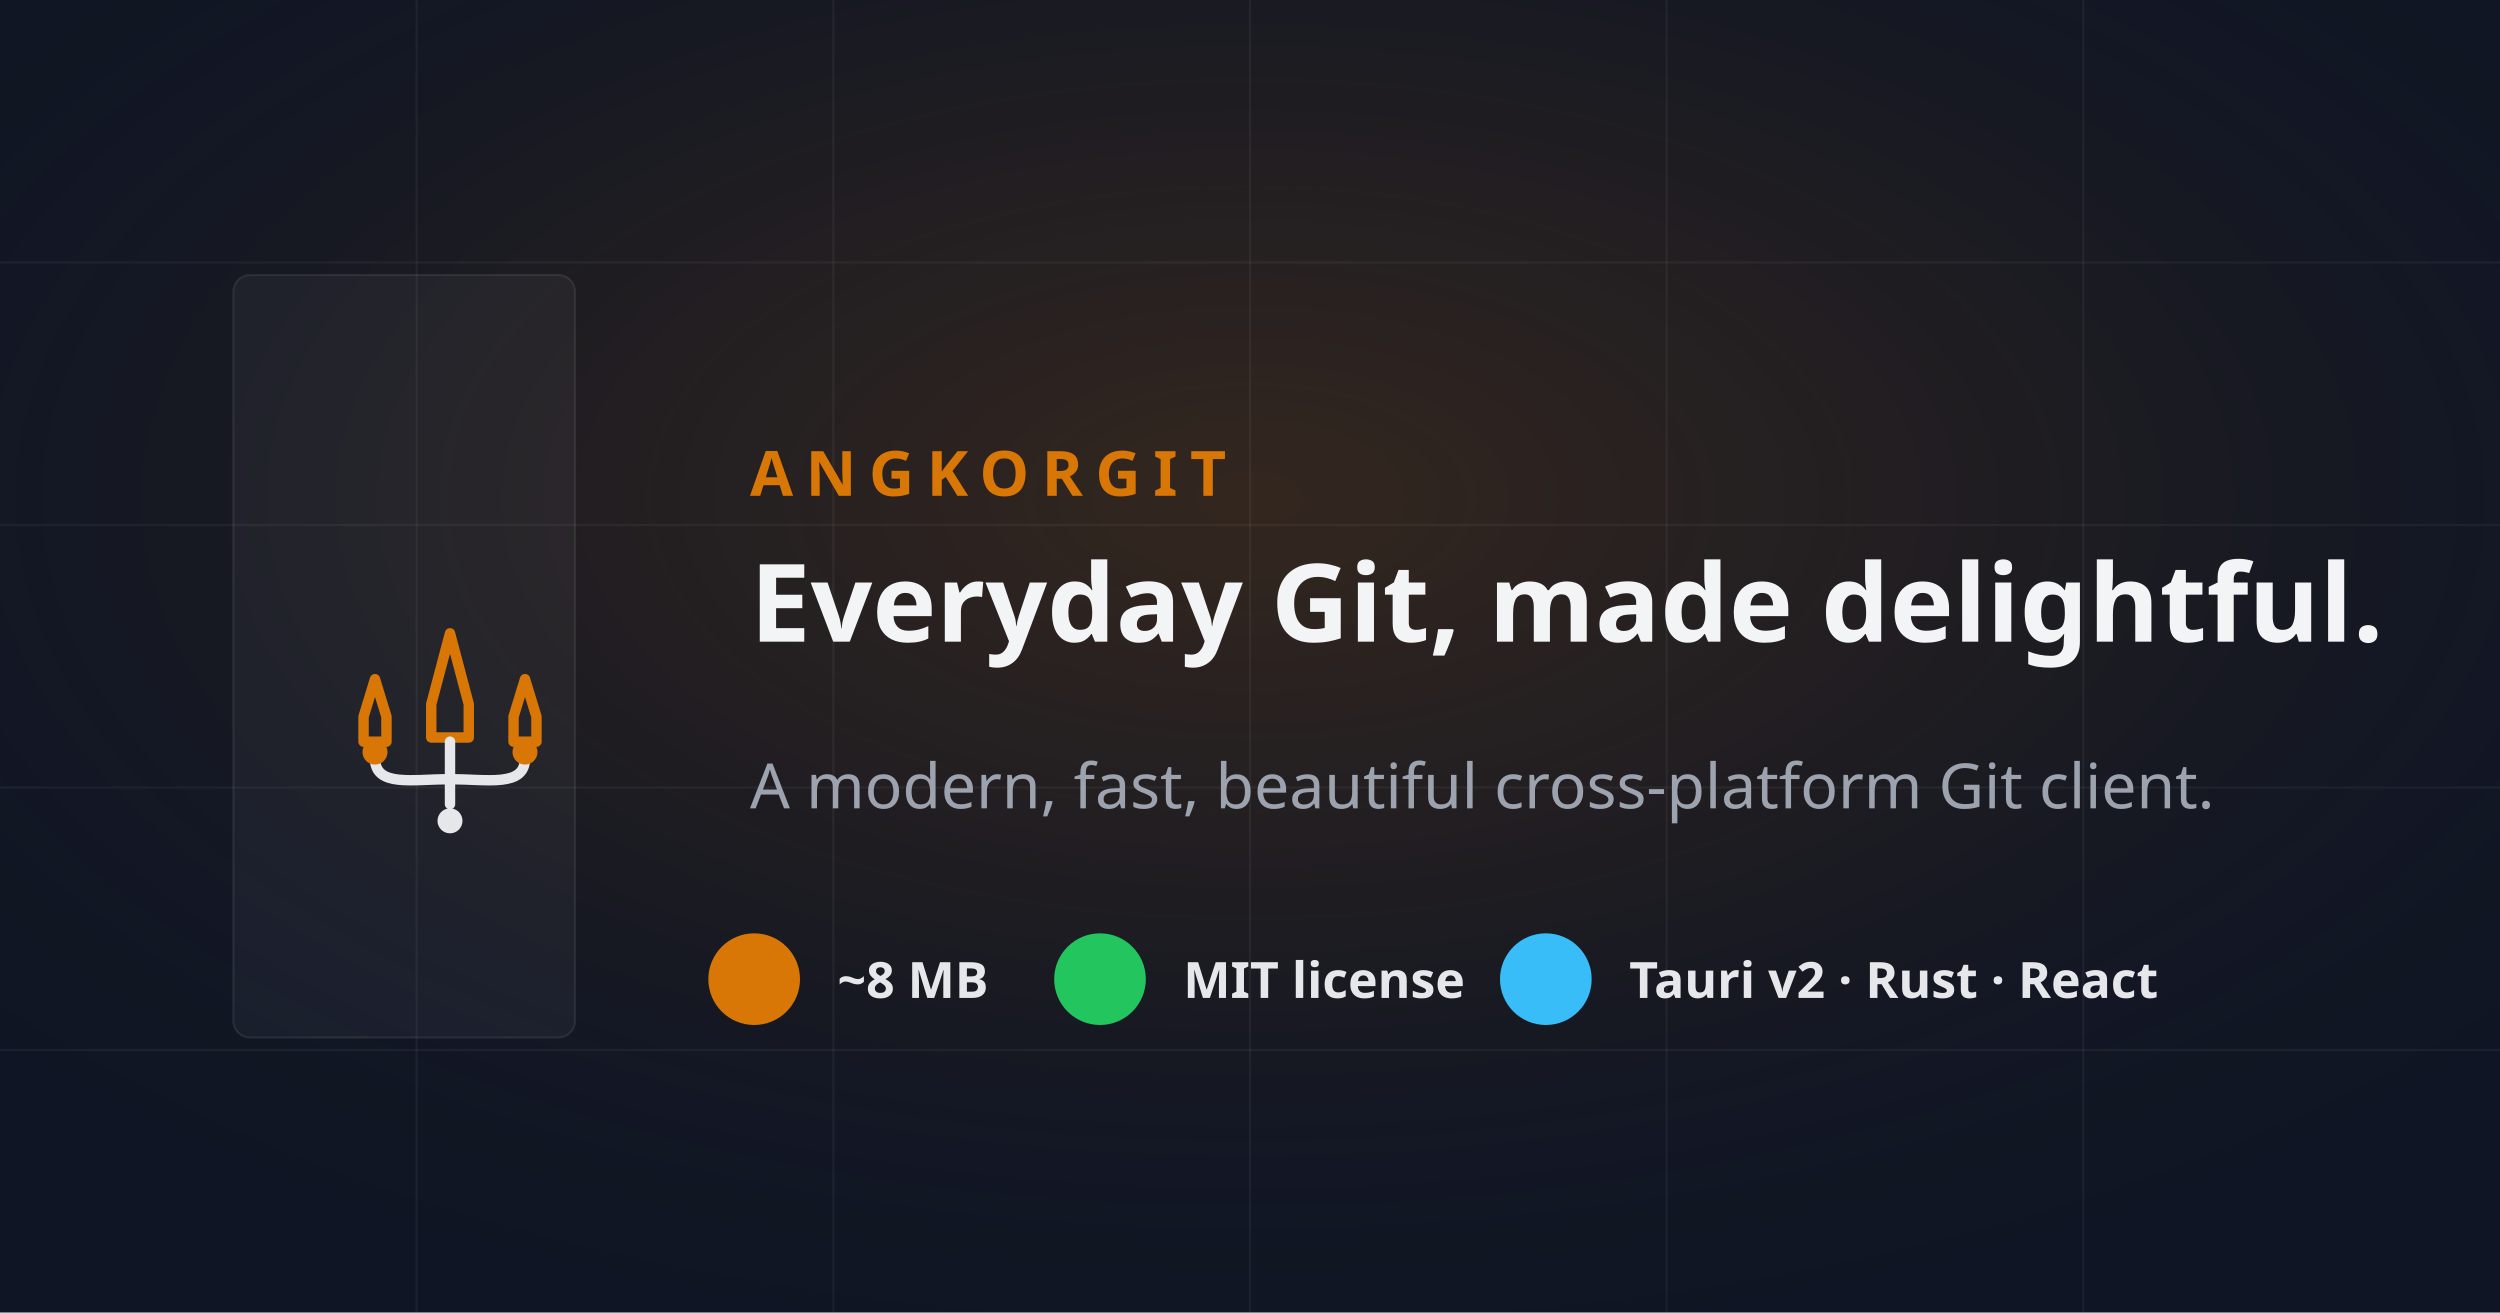
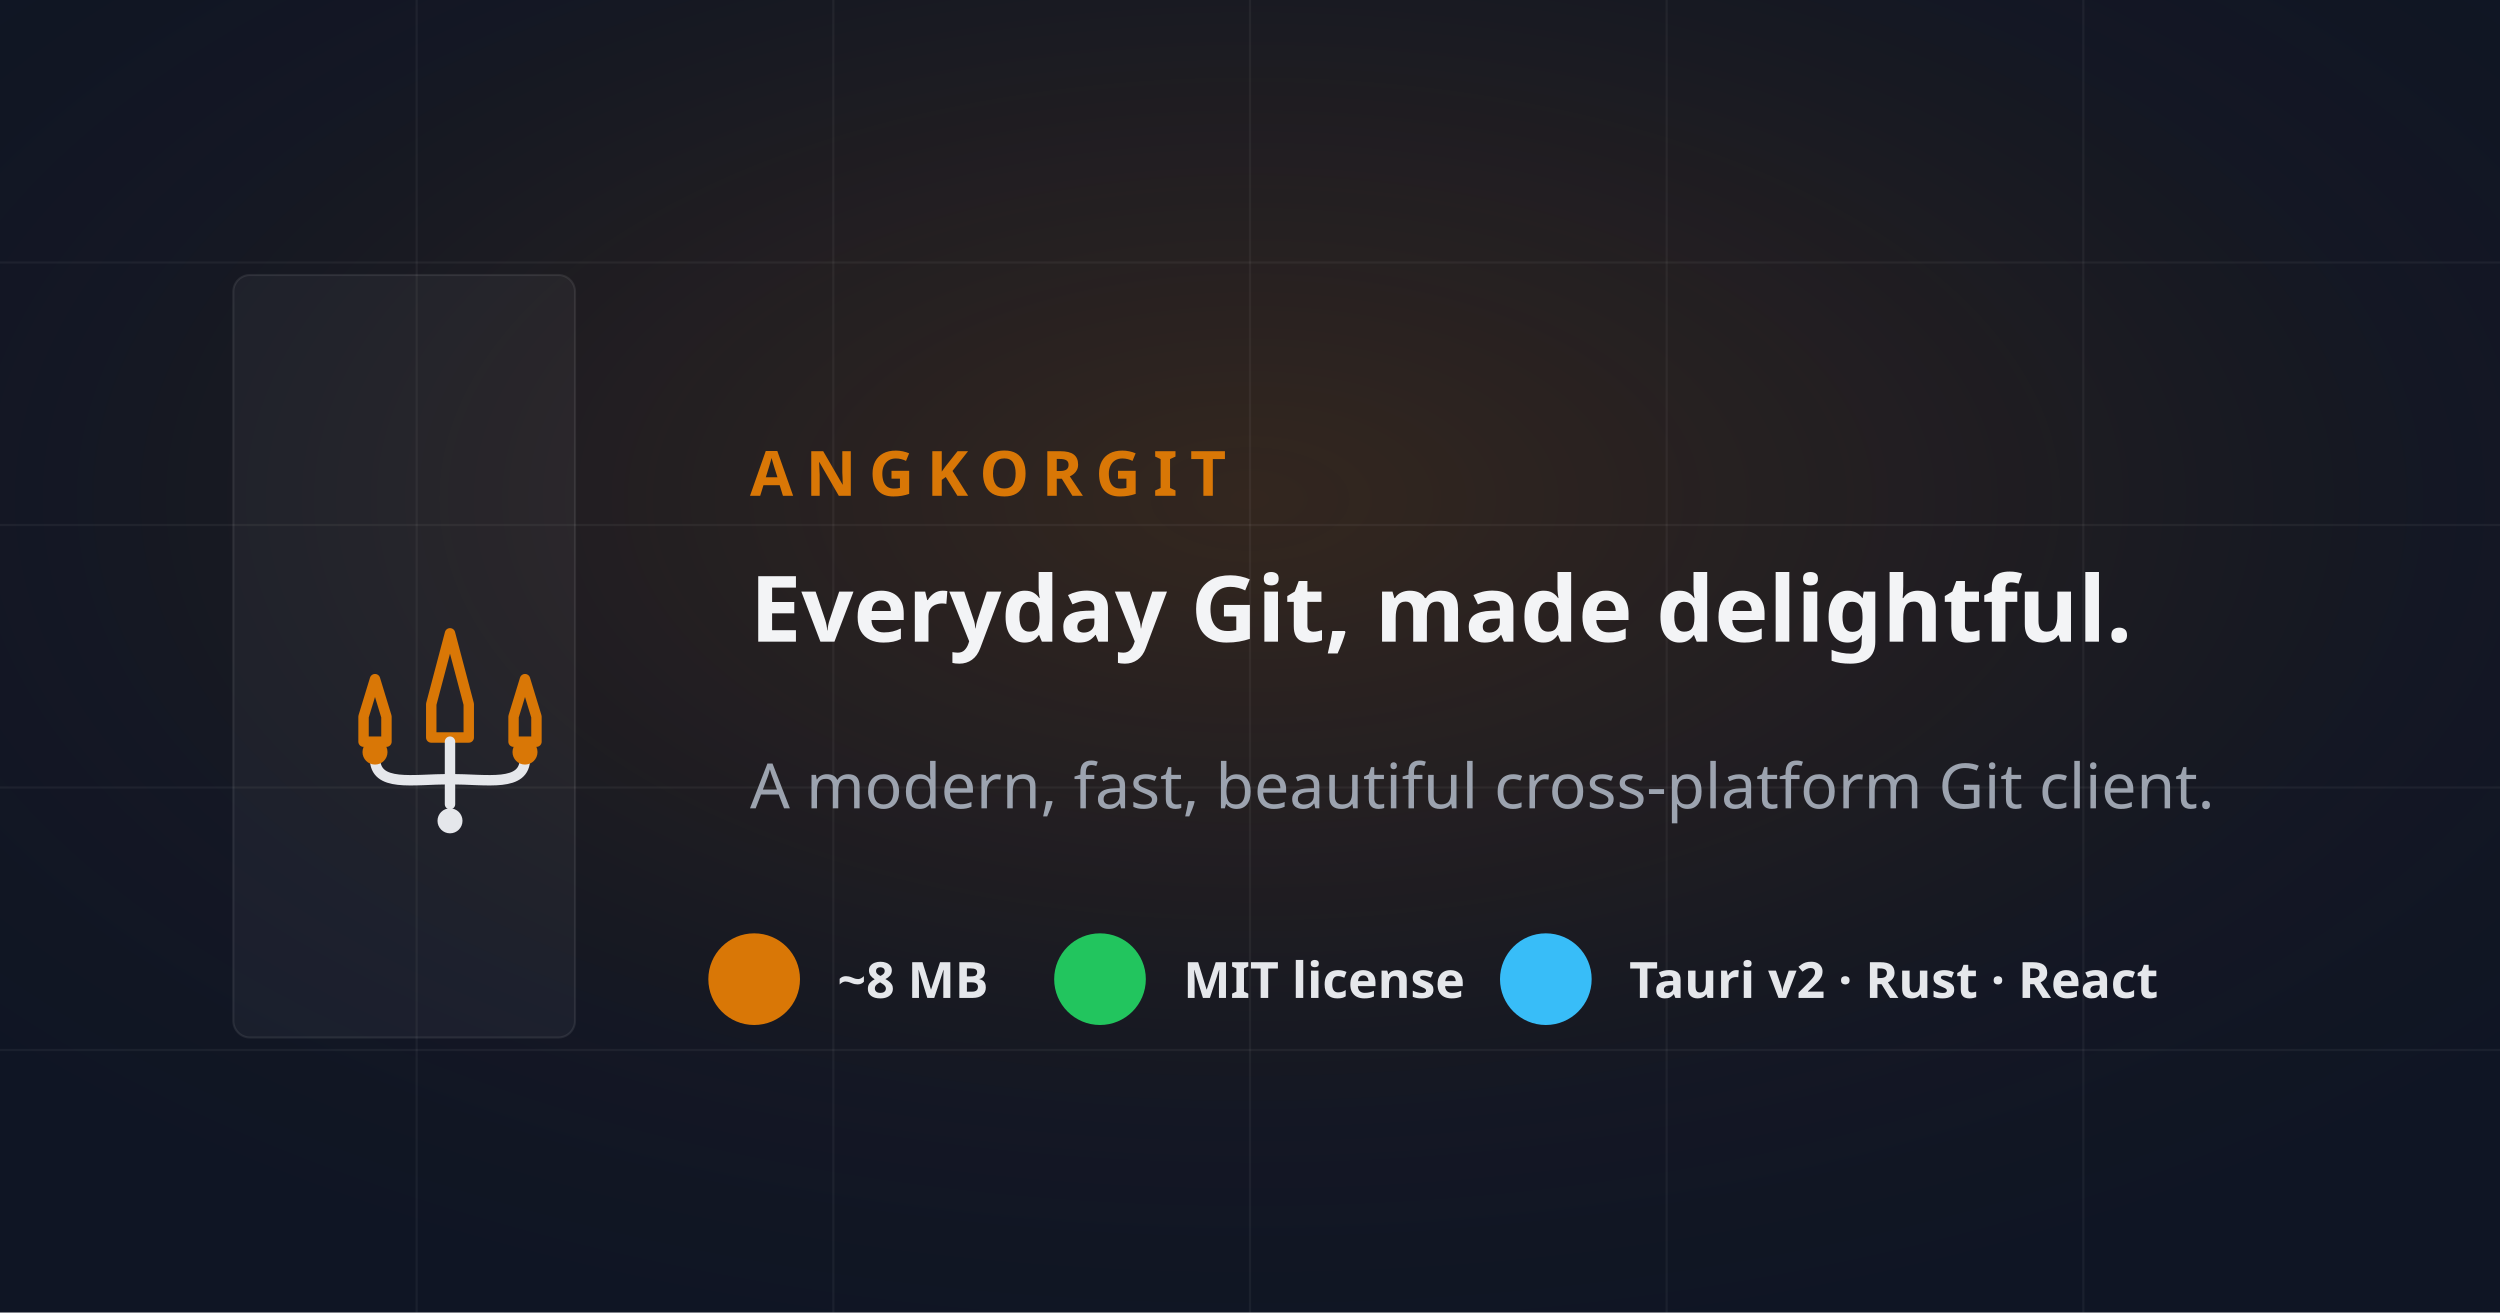
<svg xmlns="http://www.w3.org/2000/svg" width="1200" height="630" viewBox="0 0 1200 630">
  <defs>
    <radialGradient id="glow" cx="50%" cy="38%" r="70%">
      <stop offset="0%" stop-color="#D97706" stop-opacity="0.18" />
      <stop offset="55%" stop-color="#D97706" stop-opacity="0.05" />
      <stop offset="100%" stop-color="#0f1524" stop-opacity="0" />
    </radialGradient>
    <linearGradient id="grid" x1="0" y1="0" x2="0" y2="630" gradientUnits="userSpaceOnUse">
      <stop offset="0%" stop-color="#ffffff" stop-opacity="0.05" />
      <stop offset="100%" stop-color="#ffffff" stop-opacity="0.02" />
    </linearGradient>
  </defs>
  <rect width="1200" height="630" fill="#0f1524" />
  <rect width="1200" height="630" fill="url(#glow)" />
  <g stroke="#ffffff" stroke-opacity="0.05" stroke-width="1">
    <path d="M0 126 H1200 M0 252 H1200 M0 378 H1200 M0 504 H1200" />
    <path d="M200 0 V630 M400 0 V630 M600 0 V630 M800 0 V630 M1000 0 V630" />
  </g>
  <g>
    <rect x="112" y="132" width="164" height="366" rx="8" fill="rgba(255,255,255,0.04)" stroke="rgba(255,255,255,0.08)" />
    <g transform="translate(152 300)">
      <g stroke="#D97706" stroke-width="5" stroke-linecap="round" stroke-linejoin="round" fill="none">
        <path d="M64 4 L55 38 L55 54 L73 54 L73 38 Z" />
        <path d="M28 26 L22.5 44 L22.5 56 L33.5 56 L33.5 44 Z" />
        <path d="M100 26 L94.5 44 L94.5 56 L105.5 56 L105.5 44 Z" />
      </g>
      <g stroke="#e5e7eb" stroke-width="5" stroke-linecap="round" fill="none">
        <path d="M28 64 C28 78 46 74 64 74" />
        <path d="M100 64 C100 78 82 74 64 74" />
        <path d="M64 56 V 86" />
      </g>
      <circle cx="28" cy="61" r="6" fill="#D97706" />
      <circle cx="100" cy="61" r="6" fill="#D97706" />
      <circle cx="64" cy="94" r="6" fill="#e5e7eb" />
    </g>
  </g>
  <text x="360" y="238" font-family="sans-serif" font-size="30" font-weight="600" letter-spacing="6" fill="#D97706">ANGKORGIT</text>
-   <text x="360" y="308" font-family="sans-serif" font-size="52" font-weight="700" fill="#f3f4f6">Everyday Git, made delightful.</text>
+   <text x="360" y="308" font-family="sans-serif" font-size="44" font-weight="700" fill="#f3f4f6">Everyday Git, made delightful.</text>
  <text x="360" y="388" font-family="sans-serif" font-size="30" fill="#9ca3af">A modern, fast, beautiful cross-platform Git client.</text>
  <g font-family="sans-serif" font-size="24" font-weight="600">
    <g>
      <circle cx="362" cy="470" r="22" fill="#D97706" />
      <text x="402" y="479" fill="#e5e7eb">~8 MB</text>
    </g>
    <g>
      <circle cx="528" cy="470" r="22" fill="#22C55E" />
      <text x="568" y="479" fill="#e5e7eb">MIT license</text>
    </g>
    <g>
      <circle cx="742" cy="470" r="22" fill="#38bdf8" />
      <text x="782" y="479" fill="#e5e7eb">Tauri v2 · Rust · React</text>
    </g>
  </g>
</svg>
